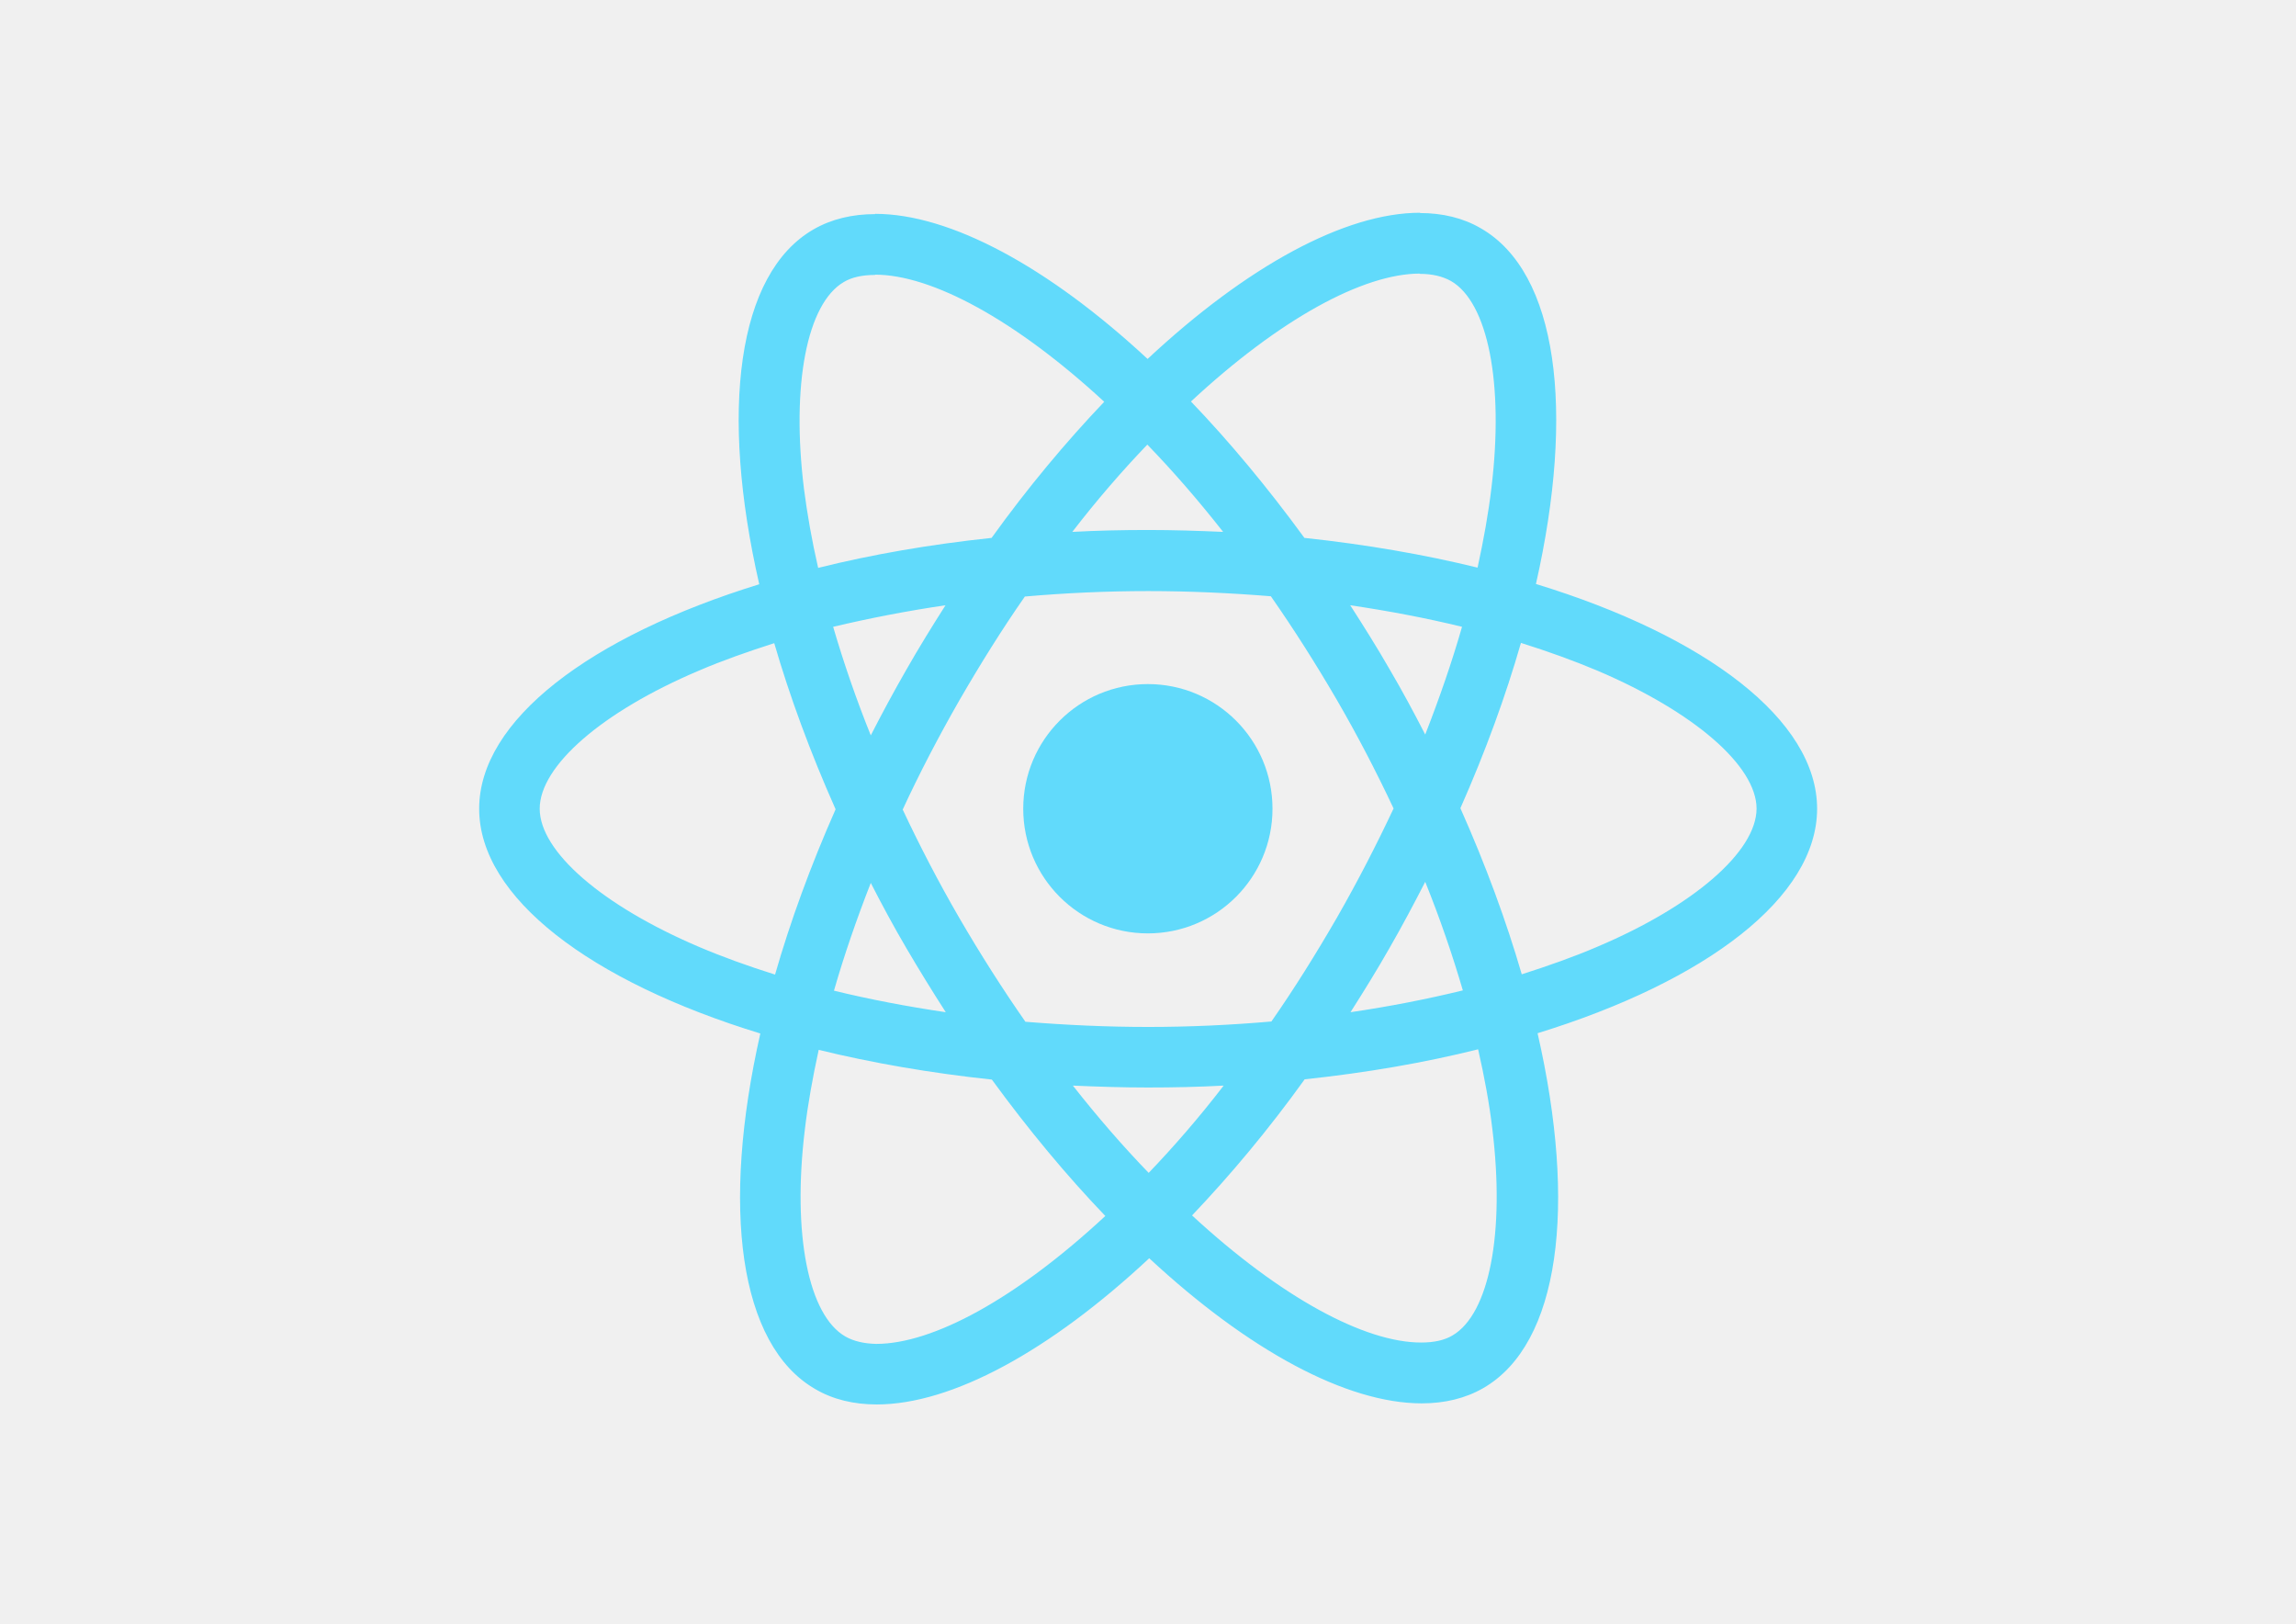
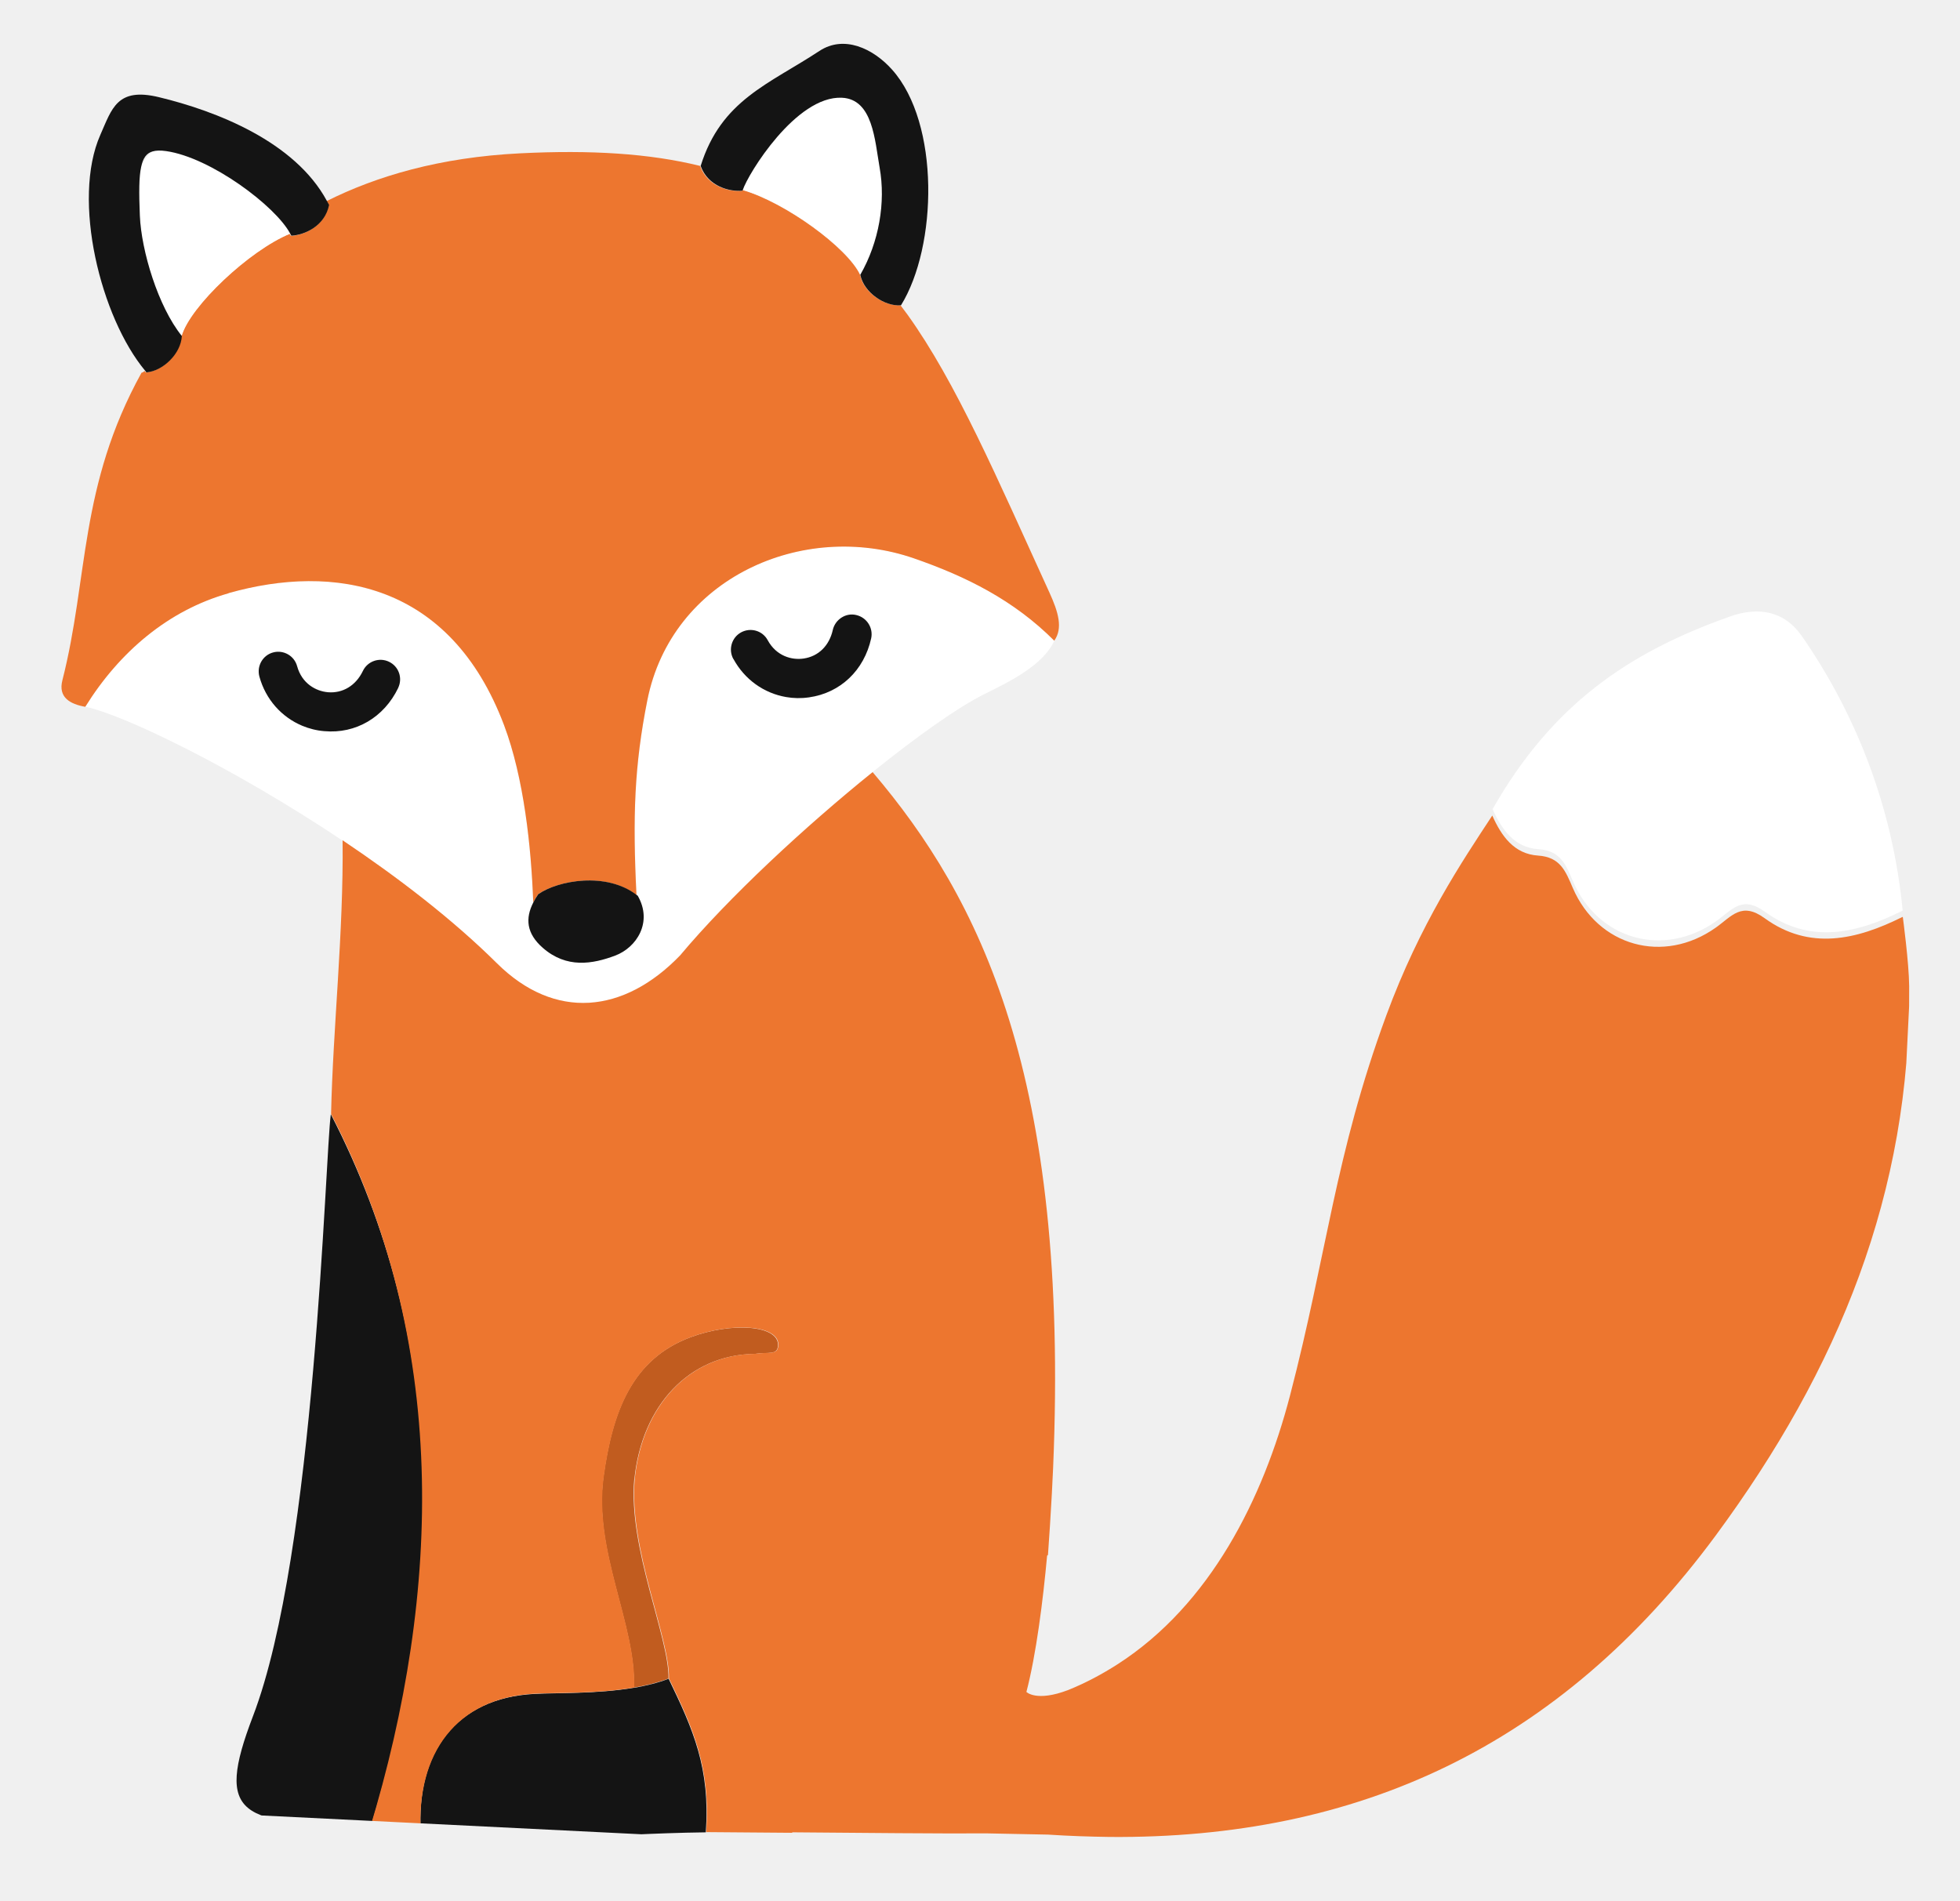
- <svg xmlns="http://www.w3.org/2000/svg" viewBox="0 0 841.9 595.3">
-   <g fill="#61DAFB">
-     <path d="M666.3 296.5c0-32.5-40.7-63.3-103.1-82.4 14.4-63.6 8-114.2-20.2-130.4-6.5-3.8-14.1-5.6-22.4-5.6v22.3c4.6 0 8.3.9 11.4 2.6 13.6 7.8 19.5 37.5 14.9 75.7-1.1 9.4-2.9 19.3-5.1 29.4-19.6-4.8-41-8.5-63.5-10.9-13.5-18.5-27.5-35.3-41.6-50 32.6-30.3 63.2-46.9 84-46.9V78c-27.5 0-63.5 19.6-99.9 53.6-36.4-33.8-72.4-53.2-99.9-53.2v22.3c20.7 0 51.4 16.5 84 46.6-14 14.7-28 31.4-41.3 49.9-22.6 2.4-44 6.1-63.6 11-2.3-10-4-19.7-5.2-29-4.7-38.2 1.1-67.9 14.6-75.8 3-1.8 6.9-2.6 11.5-2.6V78.5c-8.4 0-16 1.8-22.6 5.6-28.1 16.2-34.4 66.7-19.9 130.1-62.2 19.2-102.7 49.9-102.7 82.3 0 32.5 40.7 63.3 103.1 82.4-14.4 63.6-8 114.2 20.2 130.4 6.5 3.8 14.1 5.6 22.5 5.6 27.5 0 63.5-19.6 99.9-53.6 36.4 33.8 72.4 53.2 99.9 53.2 8.4 0 16-1.8 22.6-5.6 28.1-16.2 34.4-66.7 19.9-130.1 62-19.1 102.5-49.9 102.5-82.3zm-130.2-66.7c-3.7 12.9-8.3 26.2-13.5 39.5-4.1-8-8.4-16-13.1-24-4.6-8-9.5-15.8-14.4-23.4 14.2 2.1 27.9 4.7 41 7.9zm-45.8 106.5c-7.8 13.5-15.8 26.3-24.1 38.2-14.9 1.3-30 2-45.2 2-15.1 0-30.2-.7-45-1.9-8.3-11.9-16.4-24.6-24.2-38-7.6-13.1-14.5-26.4-20.8-39.8 6.2-13.4 13.2-26.8 20.7-39.9 7.8-13.5 15.8-26.3 24.1-38.2 14.9-1.3 30-2 45.2-2 15.1 0 30.2.7 45 1.9 8.3 11.9 16.4 24.6 24.2 38 7.6 13.1 14.5 26.4 20.8 39.8-6.3 13.4-13.2 26.8-20.7 39.9zm32.3-13c5.4 13.4 10 26.8 13.8 39.8-13.1 3.2-26.9 5.9-41.2 8 4.9-7.7 9.8-15.6 14.4-23.7 4.6-8 8.9-16.1 13-24.1zM421.2 430c-9.3-9.6-18.6-20.3-27.8-32 9 .4 18.2.7 27.5.7 9.4 0 18.7-.2 27.8-.7-9 11.7-18.3 22.4-27.5 32zm-74.4-58.9c-14.2-2.1-27.9-4.7-41-7.9 3.7-12.9 8.3-26.2 13.5-39.5 4.1 8 8.4 16 13.1 24 4.7 8 9.5 15.8 14.4 23.4zM420.7 163c9.3 9.6 18.6 20.3 27.8 32-9-.4-18.2-.7-27.5-.7-9.4 0-18.7.2-27.8.7 9-11.7 18.3-22.4 27.5-32zm-74 58.9c-4.9 7.7-9.8 15.6-14.4 23.7-4.6 8-8.9 16-13 24-5.4-13.4-10-26.8-13.8-39.8 13.1-3.1 26.9-5.8 41.2-7.9zm-90.5 125.2c-35.4-15.1-58.3-34.9-58.3-50.6 0-15.7 22.9-35.6 58.3-50.6 8.6-3.7 18-7 27.7-10.1 5.7 19.6 13.2 40 22.5 60.9-9.2 20.8-16.6 41.1-22.2 60.6-9.9-3.1-19.3-6.5-28-10.2zM310 490c-13.6-7.8-19.5-37.5-14.9-75.7 1.1-9.4 2.9-19.3 5.1-29.4 19.6 4.8 41 8.5 63.5 10.9 13.5 18.5 27.5 35.3 41.6 50-32.6 30.3-63.2 46.9-84 46.9-4.5-.1-8.3-1-11.3-2.7zm237.2-76.2c4.7 38.2-1.1 67.9-14.6 75.8-3 1.8-6.9 2.6-11.5 2.6-20.7 0-51.4-16.5-84-46.6 14-14.7 28-31.4 41.3-49.9 22.6-2.4 44-6.1 63.6-11 2.3 10.1 4.1 19.8 5.2 29.1zm38.5-66.7c-8.6 3.7-18 7-27.7 10.1-5.7-19.6-13.2-40-22.5-60.9 9.2-20.8 16.6-41.1 22.2-60.6 9.9 3.1 19.3 6.5 28.1 10.2 35.4 15.1 58.3 34.9 58.3 50.6-.1 15.7-23 35.6-58.4 50.6zM320.8 78.4z" />
-     <circle cx="420.9" cy="296.5" r="45.7" />
-     <path d="M520.5 78.1z" />
+ <svg xmlns="http://www.w3.org/2000/svg" width="200" height="194" viewBox="0 0 200 194" fill="none">
+   <g clip-path="url(#clip0_496_82)">
+     <path d="M33.757 113.707C33.169 117.984 32.191 158.468 25.82 175.122C21.881 185.4 24.446 186.237 37.902 186.197C45.311 161.846 45.736 136.877 33.757 113.707Z" fill="#141414" />
+     <path d="M69.373 97.516C74.376 91.535 82.165 84.33 89.019 78.806C93.605 75.117 97.778 72.16 100.409 70.855C103.003 69.573 106.468 67.883 107.59 65.372C103.463 61.251 98.621 58.822 93.251 56.962C81.949 53.058 68.544 58.963 66.064 71.466C64.736 78.152 64.562 83.374 64.959 91.337C64.994 91.363 65.029 91.389 65.064 91.415C66.622 94.107 64.949 96.701 62.767 97.517C60.45 98.388 57.799 98.852 55.374 96.725C53.696 95.255 53.577 93.717 54.412 92.092C54.193 86.425 53.447 79.381 51.438 74.015C45.966 59.475 34.107 57.489 23.313 60.532C17.182 62.259 12.179 66.5 8.69 72.118C12.591 72.919 23.889 78.38 34.922 85.763C40.585 89.558 46.186 93.862 50.673 98.317C56.575 104.168 63.617 103.459 69.361 97.515L69.373 97.516ZM75.64 64.532C76.614 64.009 77.826 64.361 78.349 65.336C79.229 66.973 80.814 67.38 82.003 67.207C83.522 66.99 84.646 65.903 84.994 64.278C85.23 63.195 86.323 62.507 87.38 62.766C88.451 63.001 89.14 64.07 88.904 65.153C88.183 68.413 85.758 70.714 82.573 71.165C81.777 71.283 80.987 71.269 80.215 71.133C77.972 70.742 75.997 69.355 74.849 67.242C74.325 66.268 74.677 65.057 75.652 64.533L75.64 64.532ZM33.09 74.591C32.303 74.527 31.546 74.332 30.843 74.041C28.734 73.159 27.108 71.351 26.469 69.02C26.181 67.96 26.807 66.859 27.868 66.559C28.929 66.271 30.029 66.897 30.317 67.958C30.812 69.758 32.258 70.511 33.445 70.618C34.971 70.755 36.313 69.945 37.032 68.448C37.507 67.45 38.707 67.035 39.693 67.51C40.692 67.985 41.107 69.185 40.632 70.171C39.182 73.177 36.3 74.871 33.091 74.579L33.09 74.591Z" fill="white" />
+     <path d="M23.313 60.532C34.108 57.477 45.955 59.463 51.438 74.015C53.459 79.382 54.206 86.413 54.412 92.092C54.559 91.819 54.719 91.535 54.903 91.265C56.882 89.867 61.854 88.933 64.946 91.348C64.549 83.385 64.723 78.163 66.051 71.478C68.531 58.974 81.936 53.069 93.238 56.974C98.608 58.833 103.451 61.25 107.577 65.383C108.479 64.115 108.001 62.473 107.079 60.457C101.679 48.634 97.568 39.039 92.607 32.116C92.368 31.788 92.128 31.484 91.889 31.156C90.229 31.268 88.122 29.838 87.761 28.044C86.485 25.305 80.147 20.661 75.769 19.398C75.768 19.422 75.755 19.446 75.741 19.47C74.433 19.599 72.21 19.052 71.45 16.958L71.451 16.934C66.272 15.656 60.281 15.286 53.074 15.647C44.867 16.056 38.411 17.975 33.309 20.532C33.387 20.67 33.466 20.795 33.532 20.932C33.108 23.125 30.996 24.006 29.679 24.075C29.646 24 29.601 23.925 29.556 23.85C25.398 25.541 19.348 31.275 18.494 34.286C18.415 36.119 16.539 37.887 14.879 38.012C14.845 37.962 14.799 37.911 14.765 37.86C14.651 37.952 14.538 38.019 14.44 38.039C8.052 49.619 9.038 58.949 6.366 69.424C5.914 71.19 7.182 71.861 8.702 72.131C12.191 66.513 17.194 62.272 23.325 60.544L23.313 60.532Z" fill="#ED762F" />
+     <path d="M89.762 17.11C89.267 14.325 89.074 10.106 85.907 9.962C81.234 9.755 76.325 17.747 75.795 19.375C80.16 20.637 86.511 25.282 87.786 28.021C89.715 24.686 90.391 20.608 89.762 17.098L89.762 17.11Z" fill="white" />
+     <path d="M54.915 91.265C54.718 91.547 54.559 91.819 54.424 92.092C53.589 93.718 53.708 95.256 55.386 96.726C57.811 98.853 60.462 98.388 62.779 97.518C64.949 96.701 66.633 94.12 65.076 91.415C65.041 91.389 65.006 91.363 64.971 91.337C61.866 88.933 56.906 89.855 54.927 91.254L54.915 91.265Z" fill="#141414" />
+     <path d="M75.766 19.459C75.766 19.459 75.781 19.411 75.794 19.387C76.325 17.747 81.234 9.755 85.906 9.974C89.074 10.118 89.267 14.325 89.761 17.122C90.39 20.645 89.702 24.71 87.785 28.045C88.146 29.839 90.252 31.281 91.913 31.157C91.913 31.157 91.925 31.157 91.937 31.158C95.666 25.127 95.922 12.586 91.035 7.114C89.099 4.938 86.115 3.549 83.612 5.201C78.482 8.584 73.597 10.204 71.5 16.924L71.499 16.948C72.259 19.042 74.47 19.589 75.778 19.459L75.766 19.459Z" fill="#141414" />
+     <path d="M16.945 15.428C16.377 15.351 15.927 15.353 15.557 15.469C15.076 15.834 14.697 16.375 14.409 17.018C14.188 18.053 14.17 19.645 14.271 22.035C14.422 25.606 16.124 31.286 18.542 34.288C19.396 31.278 25.445 25.556 29.605 23.852C28.113 21.053 21.511 16.092 16.945 15.44L16.945 15.428Z" fill="white" />
+     <path d="M18.543 34.276C16.125 31.274 14.423 25.594 14.271 22.023C14.171 19.634 14.176 18.04 14.41 17.006C14.601 16.103 14.964 15.634 15.557 15.457C15.928 15.341 16.378 15.339 16.946 15.416C21.512 16.068 28.114 21.029 29.606 23.828C29.639 23.902 29.696 23.978 29.729 24.053C31.046 23.984 33.145 23.103 33.582 20.91C33.516 20.773 33.425 20.647 33.359 20.51C30.095 14.449 22.075 11.327 16.221 9.918C11.929 8.879 11.418 11.104 10.24 13.758C7.296 20.412 10.278 32.408 14.826 37.851C14.86 37.902 14.906 37.953 14.94 38.003C16.6 37.878 18.476 36.11 18.555 34.277L18.543 34.276Z" fill="#141414" />
+     <path d="M64.734 150.93C65.508 143.402 70.349 138.241 77.019 138.169C78.416 137.947 79.346 138.345 79.386 137.289C79.463 135.225 74.675 134.891 70.449 136.47C64.487 138.705 62.484 144.031 61.568 150.761C60.536 158.337 64.911 165.791 64.677 172.226C65.929 172.009 67.135 171.715 68.215 171.294C68.299 167.139 64.081 157.977 64.722 150.917L64.734 150.93Z" fill="#C15C1F" />
+     <path d="M64.689 172.239C60.898 172.879 56.733 172.745 54.513 172.867C46.549 173.287 42.452 178.843 42.936 186.992C53.625 188.3 61.264 187.129 72.023 186.992C72.482 180.422 70.73 176.504 68.225 171.319C67.146 171.74 65.928 172.033 64.688 172.251L64.689 172.239Z" fill="#141414" />
+     <path d="M74.836 67.242C75.985 69.355 77.96 70.742 80.203 71.132C80.963 71.267 81.752 71.282 82.561 71.164C85.746 70.713 88.171 68.413 88.892 65.152C89.127 64.081 88.451 63.014 87.368 62.765C86.323 62.507 85.23 63.207 84.982 64.277C84.622 65.902 83.51 66.99 81.991 67.207C80.814 67.38 79.229 66.973 78.337 65.335C77.813 64.36 76.602 64.008 75.627 64.532C74.665 65.056 74.301 66.267 74.824 67.241L74.836 67.242Z" fill="#141414" />
+     <path d="M40.631 70.196C41.106 69.197 40.69 68.009 39.692 67.534C38.706 67.059 37.505 67.474 37.03 68.472C36.312 69.97 34.97 70.779 33.444 70.643C32.257 70.535 30.811 69.782 30.316 67.982C30.028 66.922 28.927 66.296 27.867 66.584C26.807 66.872 26.18 67.972 26.468 69.044C27.107 71.375 28.732 73.183 30.842 74.066C31.545 74.356 32.29 74.551 33.089 74.615C36.298 74.908 39.18 73.213 40.63 70.208L40.631 70.196Z" fill="#141414" />
+     <path d="M176.486 62.931C166.086 66.613 158.353 71.96 152.305 82.571C153.236 84.661 154.531 86.501 156.981 86.659C159.248 86.808 159.785 88.245 160.527 89.973C163.091 95.914 169.774 97.778 175.106 94.015C176.745 92.856 177.732 91.335 180.093 93.046C184.684 96.375 189.482 95.274 194.148 92.926C193.17 82.709 189.59 73.201 183.892 64.952C182.098 62.357 179.471 61.862 176.474 62.931L176.486 62.931Z" fill="white" />
+     <path d="M194.116 93.582C189.439 95.917 184.639 97.029 180.06 93.701C177.7 91.99 176.712 93.511 175.074 94.67C169.741 98.445 163.059 96.569 160.494 90.628C159.753 88.9 159.216 87.463 156.948 87.314C154.499 87.156 153.203 85.316 152.273 83.227C149.208 87.892 144.902 94.272 141.459 103.626C136.217 117.866 135.415 127.923 131.631 142.43C128.885 152.949 123.51 163.728 114.073 169.818C112.49 170.834 110.816 171.737 108.991 172.473C105.743 173.711 104.736 172.664 104.736 172.664C105.742 168.809 106.426 163.357 106.848 158.756C106.873 158.733 106.899 158.71 106.936 158.687C107.088 156.614 107.214 154.553 107.329 152.478L107.372 151.617C107.378 151.483 107.385 151.35 107.391 151.216C107.414 150.755 107.438 150.282 107.46 149.821C109.152 109.739 99.952 91.633 89.044 78.796C82.19 84.319 74.4 91.536 69.397 97.505C63.653 103.461 56.612 104.158 50.71 98.307C46.223 93.852 40.622 89.548 34.959 85.752C35.063 95.197 33.973 104.923 33.783 113.684C45.761 136.853 45.123 162.332 37.714 186.683C39.447 186.817 41.192 186.952 42.937 187.099C42.452 178.95 46.574 173.264 54.538 172.844C56.758 172.722 60.923 172.868 64.714 172.216C64.935 165.792 60.573 158.326 61.604 150.751C62.521 144.021 64.525 138.694 70.486 136.459C74.712 134.88 79.513 135.215 79.423 137.279C79.37 138.347 78.441 137.936 77.056 138.159C70.386 138.23 65.546 143.38 64.771 150.919C64.129 157.979 68.347 167.141 68.263 171.297C70.768 176.481 72.52 180.4 72.061 186.97C74.517 186.982 77.63 187.014 80.828 187.039C80.829 187.015 80.854 187.004 80.855 186.991C87.834 187.045 95.992 187.132 100.725 187.099C102.791 187.141 104.857 187.182 106.935 187.224C109.069 187.366 111.158 187.433 113.236 187.463C138.491 187.667 159.148 178.289 175.094 156.672C187.586 139.725 194.999 121.688 194.813 100.635C194.796 98.262 194.164 93.584 194.164 93.584L194.116 93.582Z" fill="#ED762F" />
  </g>
+   <defs>
+     <clipPath id="clip0_496_82">
+       <rect width="189.917" height="183.514" fill="white" transform="translate(9.70728 0.691895) rotate(2.83359)" />
+     </clipPath>
+   </defs>
</svg>
